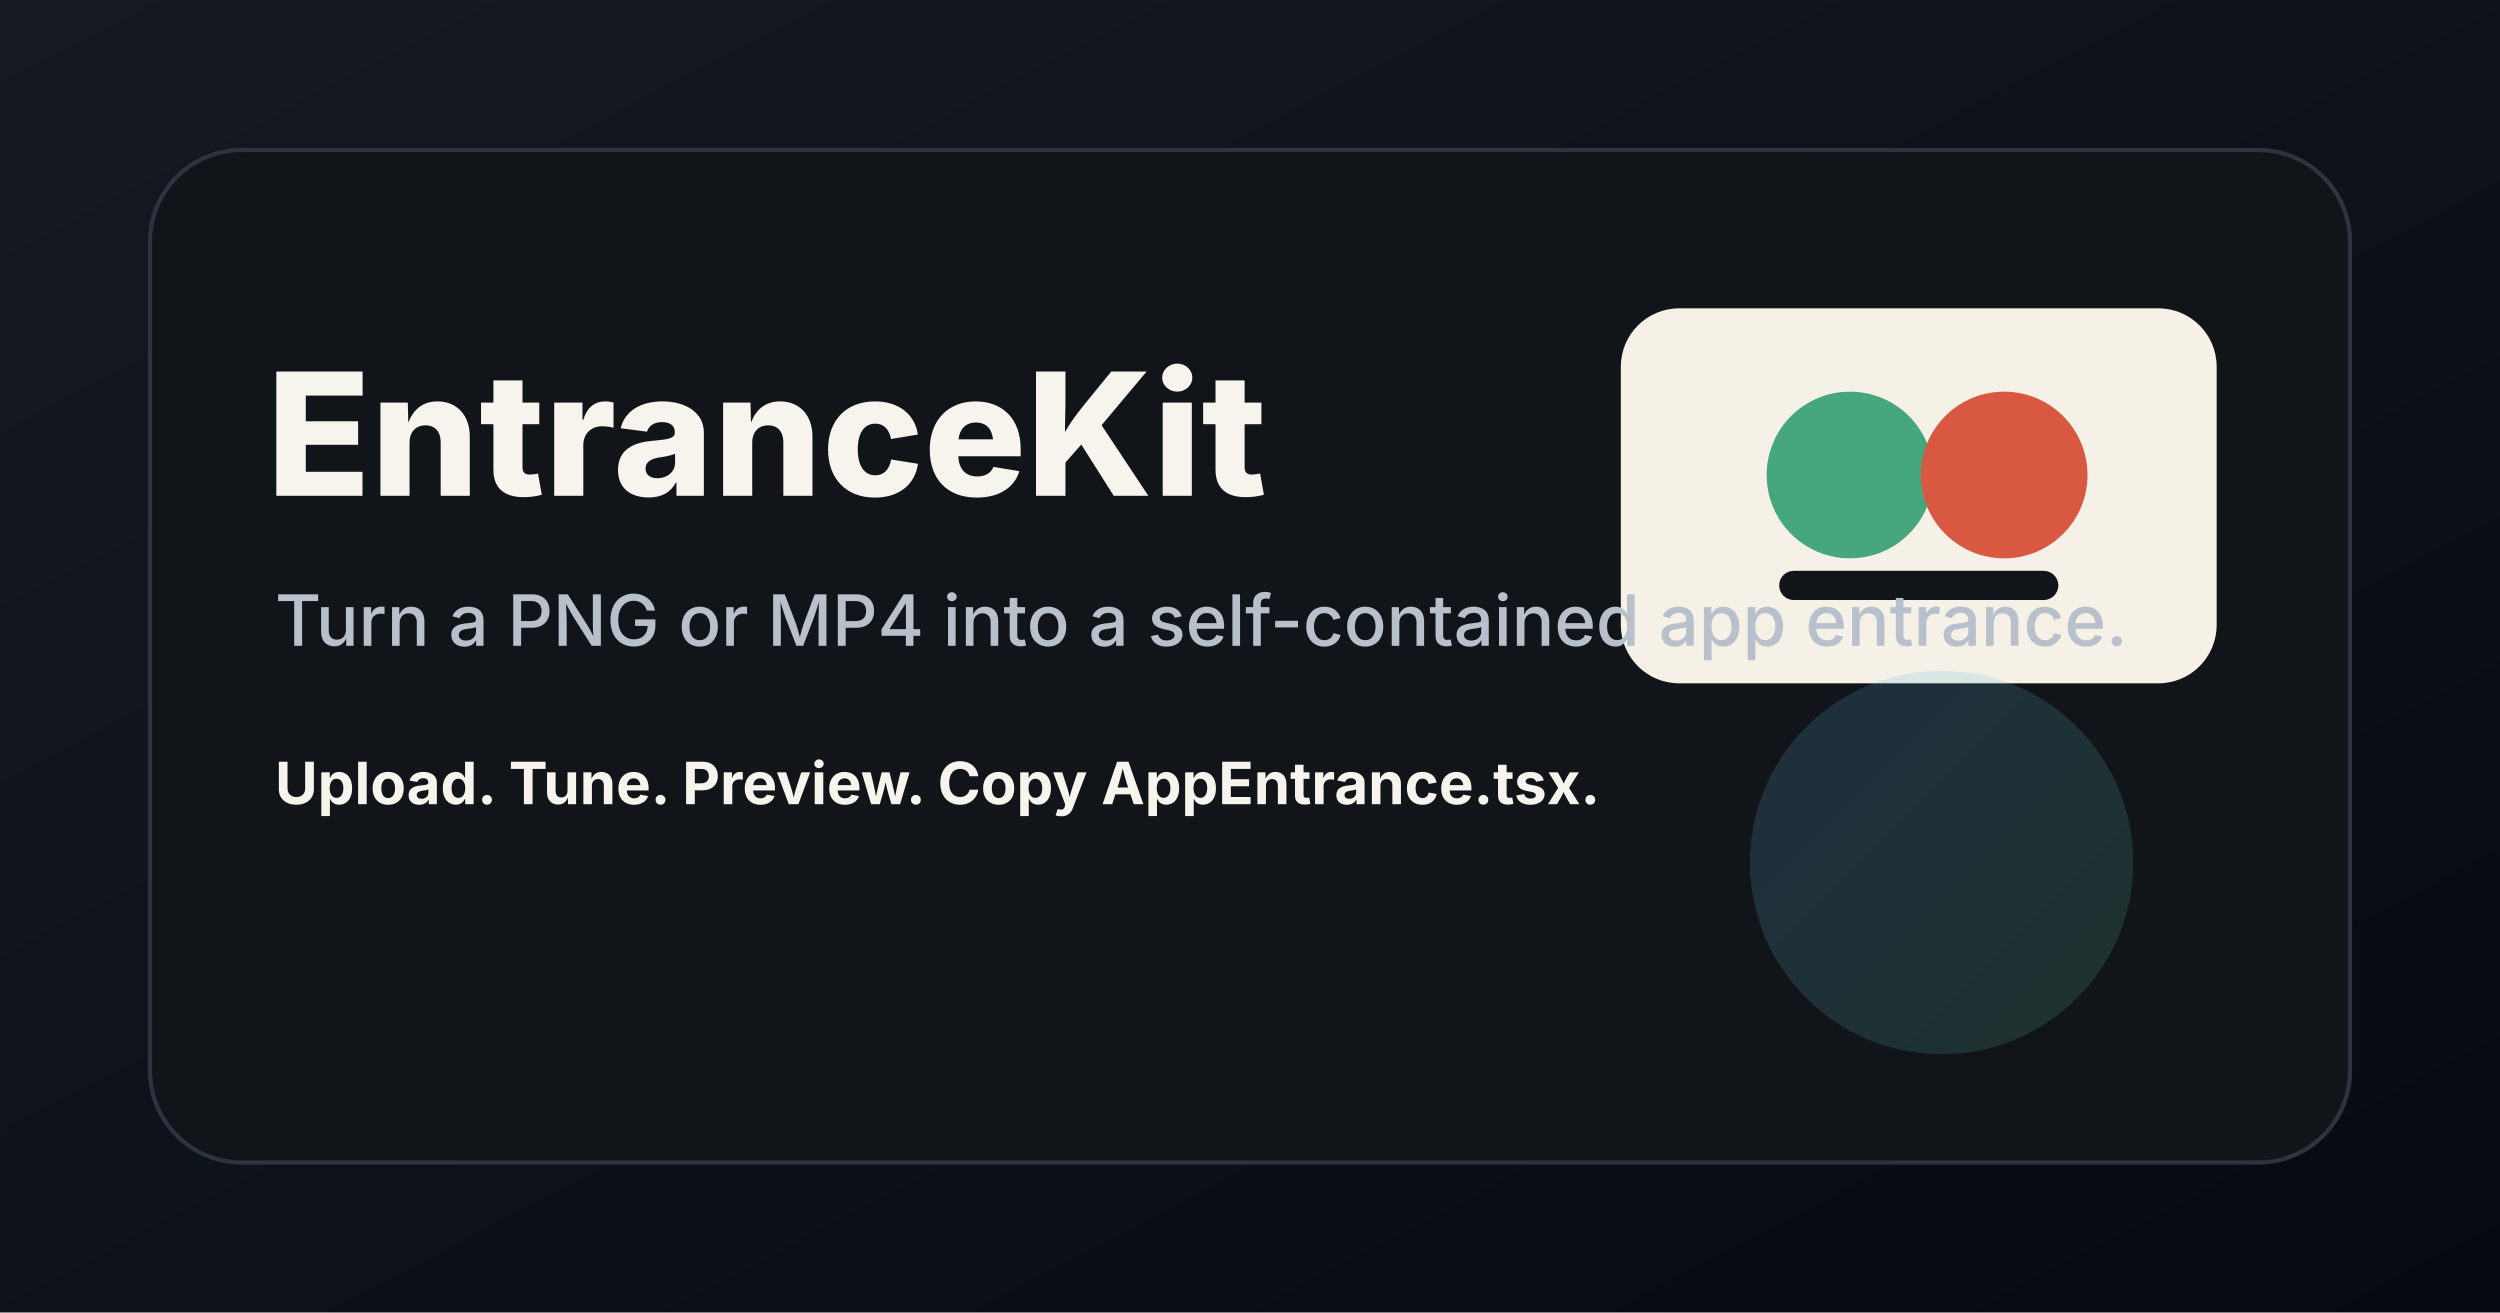
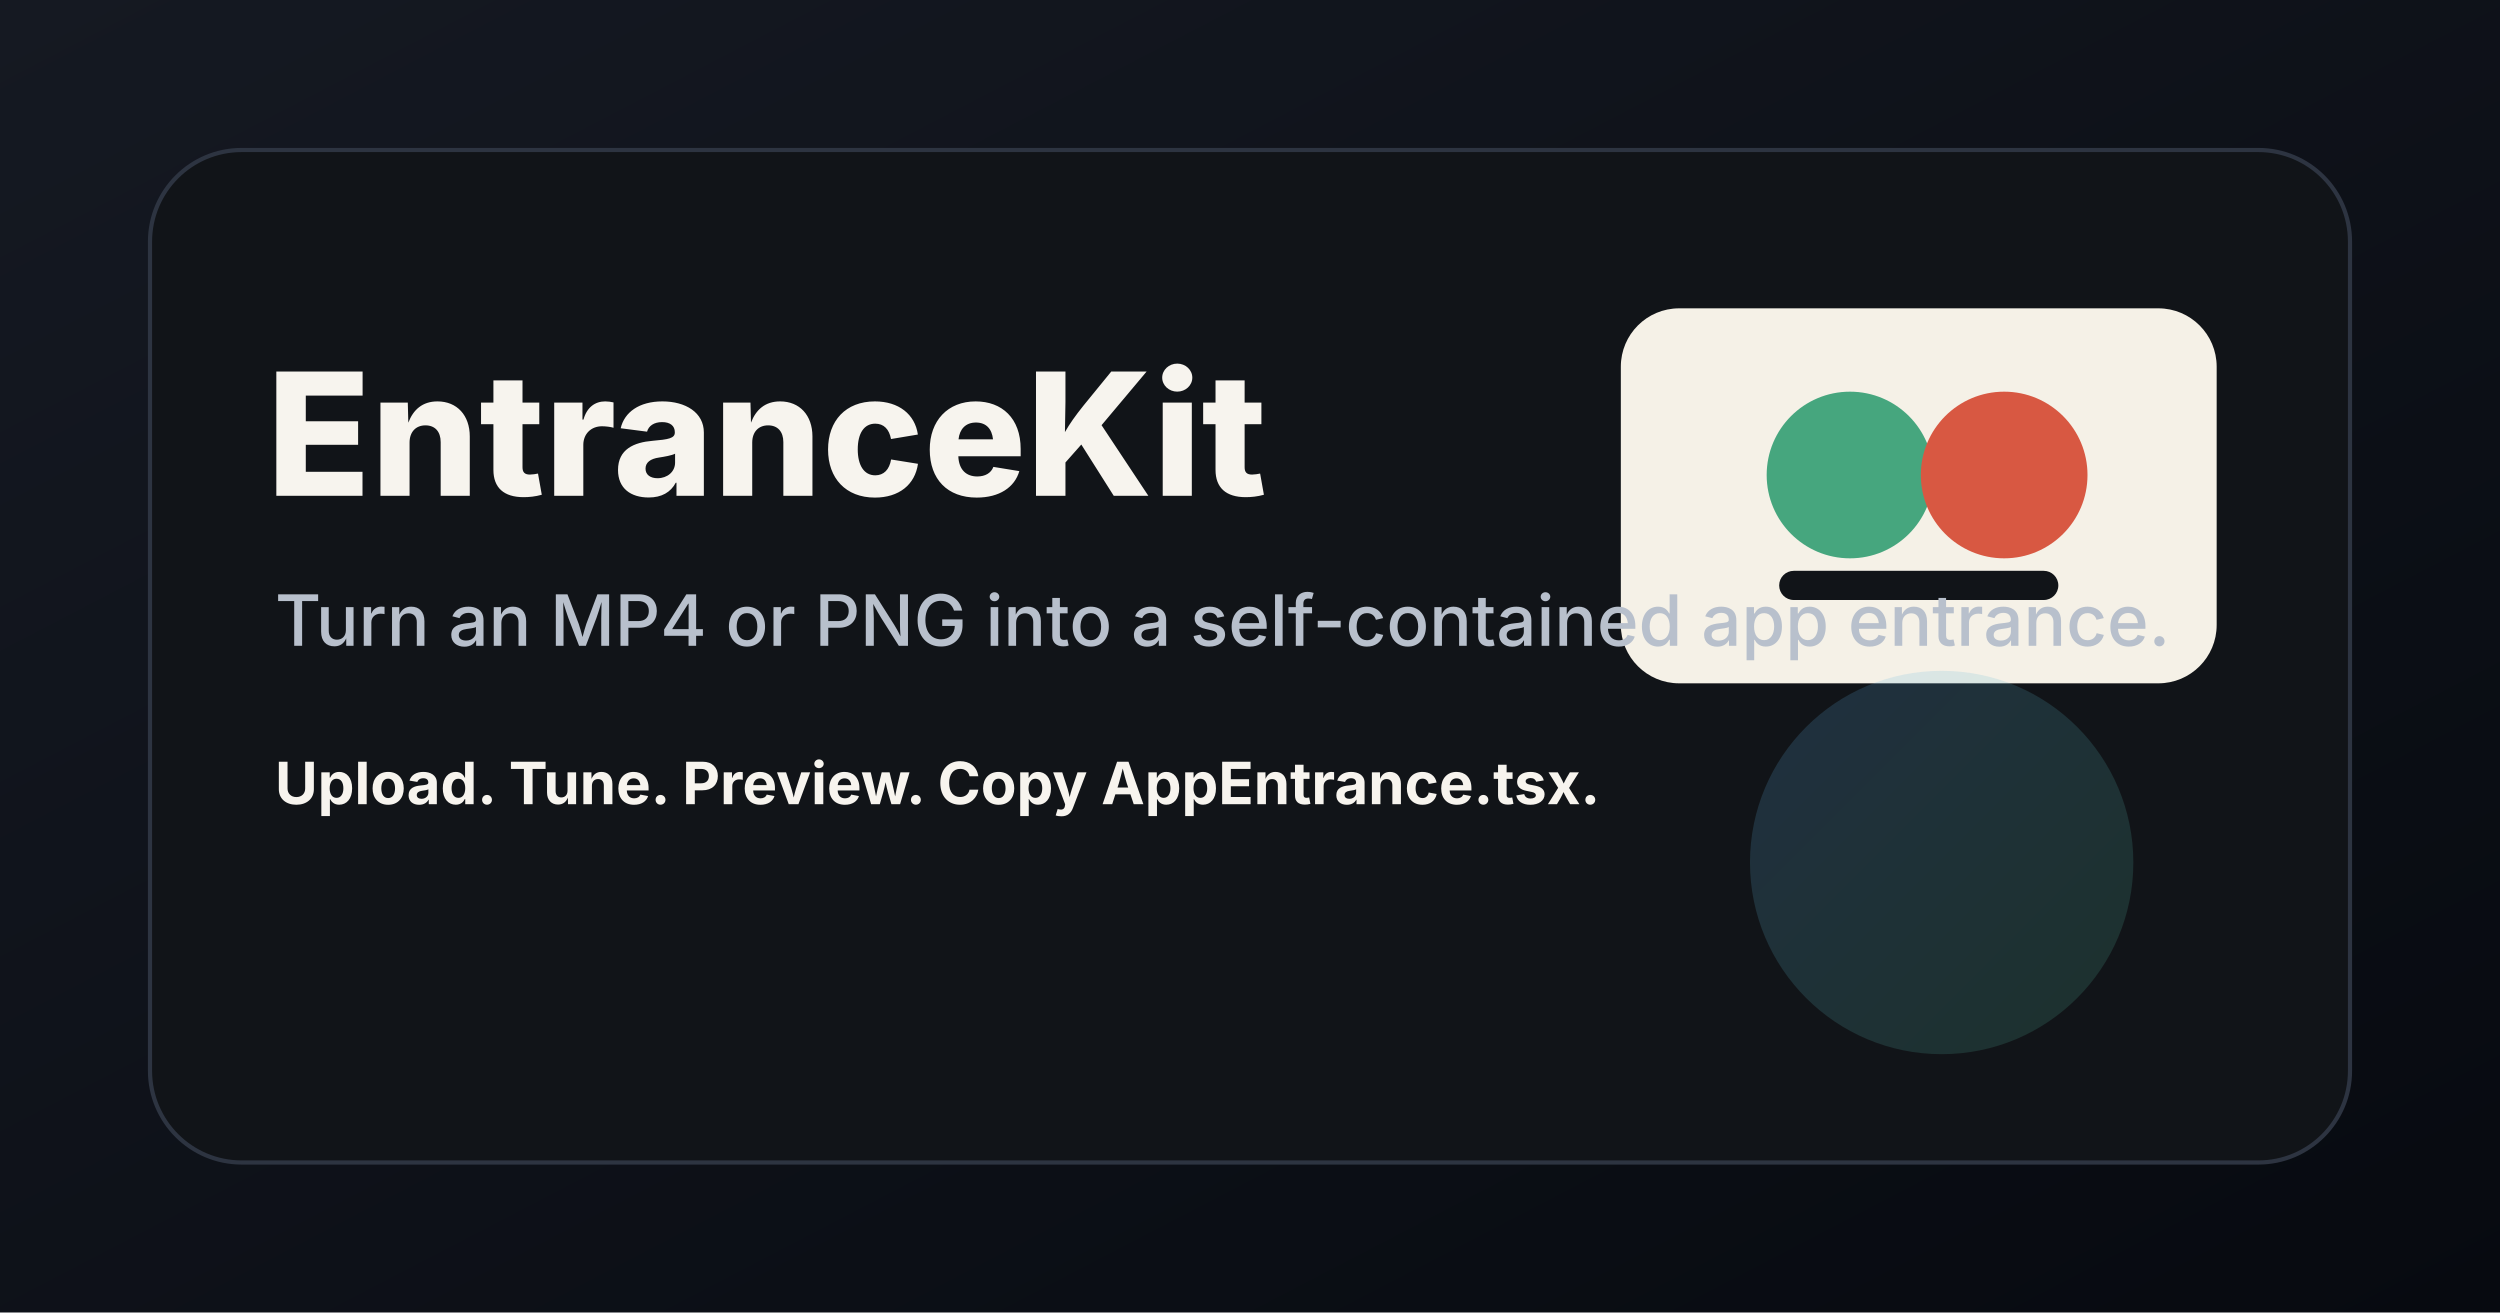
<svg xmlns="http://www.w3.org/2000/svg" viewBox="0 0 1200 630" role="img" aria-label="EntranceKit social preview">
  <defs>
    <linearGradient id="bg" x1="0" y1="0" x2="1" y2="1">
      <stop offset="0" stop-color="#151922" />
      <stop offset="1" stop-color="#070a10" />
    </linearGradient>
    <linearGradient id="accent" x1="0" y1="0" x2="1" y2="1">
      <stop offset="0" stop-color="#64b3f4" />
      <stop offset="1" stop-color="#4fb88a" />
    </linearGradient>
  </defs>
  <rect width="1200" height="630" fill="url(#bg)" />
  <rect x="72" y="72" width="1056" height="486" rx="44" fill="#111418" stroke="#2d3441" stroke-width="2" />
  <g transform="translate(778 148)">
    <rect x="0" y="0" width="286" height="180" rx="28" fill="#f5f1e7" />
    <circle cx="110" cy="80" r="40" fill="#46a67e" />
    <circle cx="184" cy="80" r="40" fill="#d85842" />
    <rect x="76" y="126" width="134" height="14" rx="7" fill="#111418" />
  </g>
  <circle cx="932" cy="414" r="92" fill="url(#accent)" opacity=".18" />
  <text x="128" y="238" fill="#f7f4ee" font-family="Inter, Segoe UI, Arial, sans-serif" font-size="82" font-weight="800">EntranceKit</text>
-   <text x="132" y="310" fill="#b8c0cc" font-family="Inter, Segoe UI, Arial, sans-serif" font-size="34" font-weight="500">Turn a PNG or MP4 into a self-contained app entrance.</text>
+   <text x="132" y="310" fill="#b8c0cc" font-family="Inter, Segoe UI, Arial, sans-serif" font-size="34" font-weight="500">Turn an MP4 or PNG into a self-contained app entrance.</text>
  <text x="132" y="386" fill="#f7f4ee" font-family="Inter, Segoe UI, Arial, sans-serif" font-size="28" font-weight="700">Upload. Tune. Preview. Copy AppEntrance.tsx.</text>
</svg>
